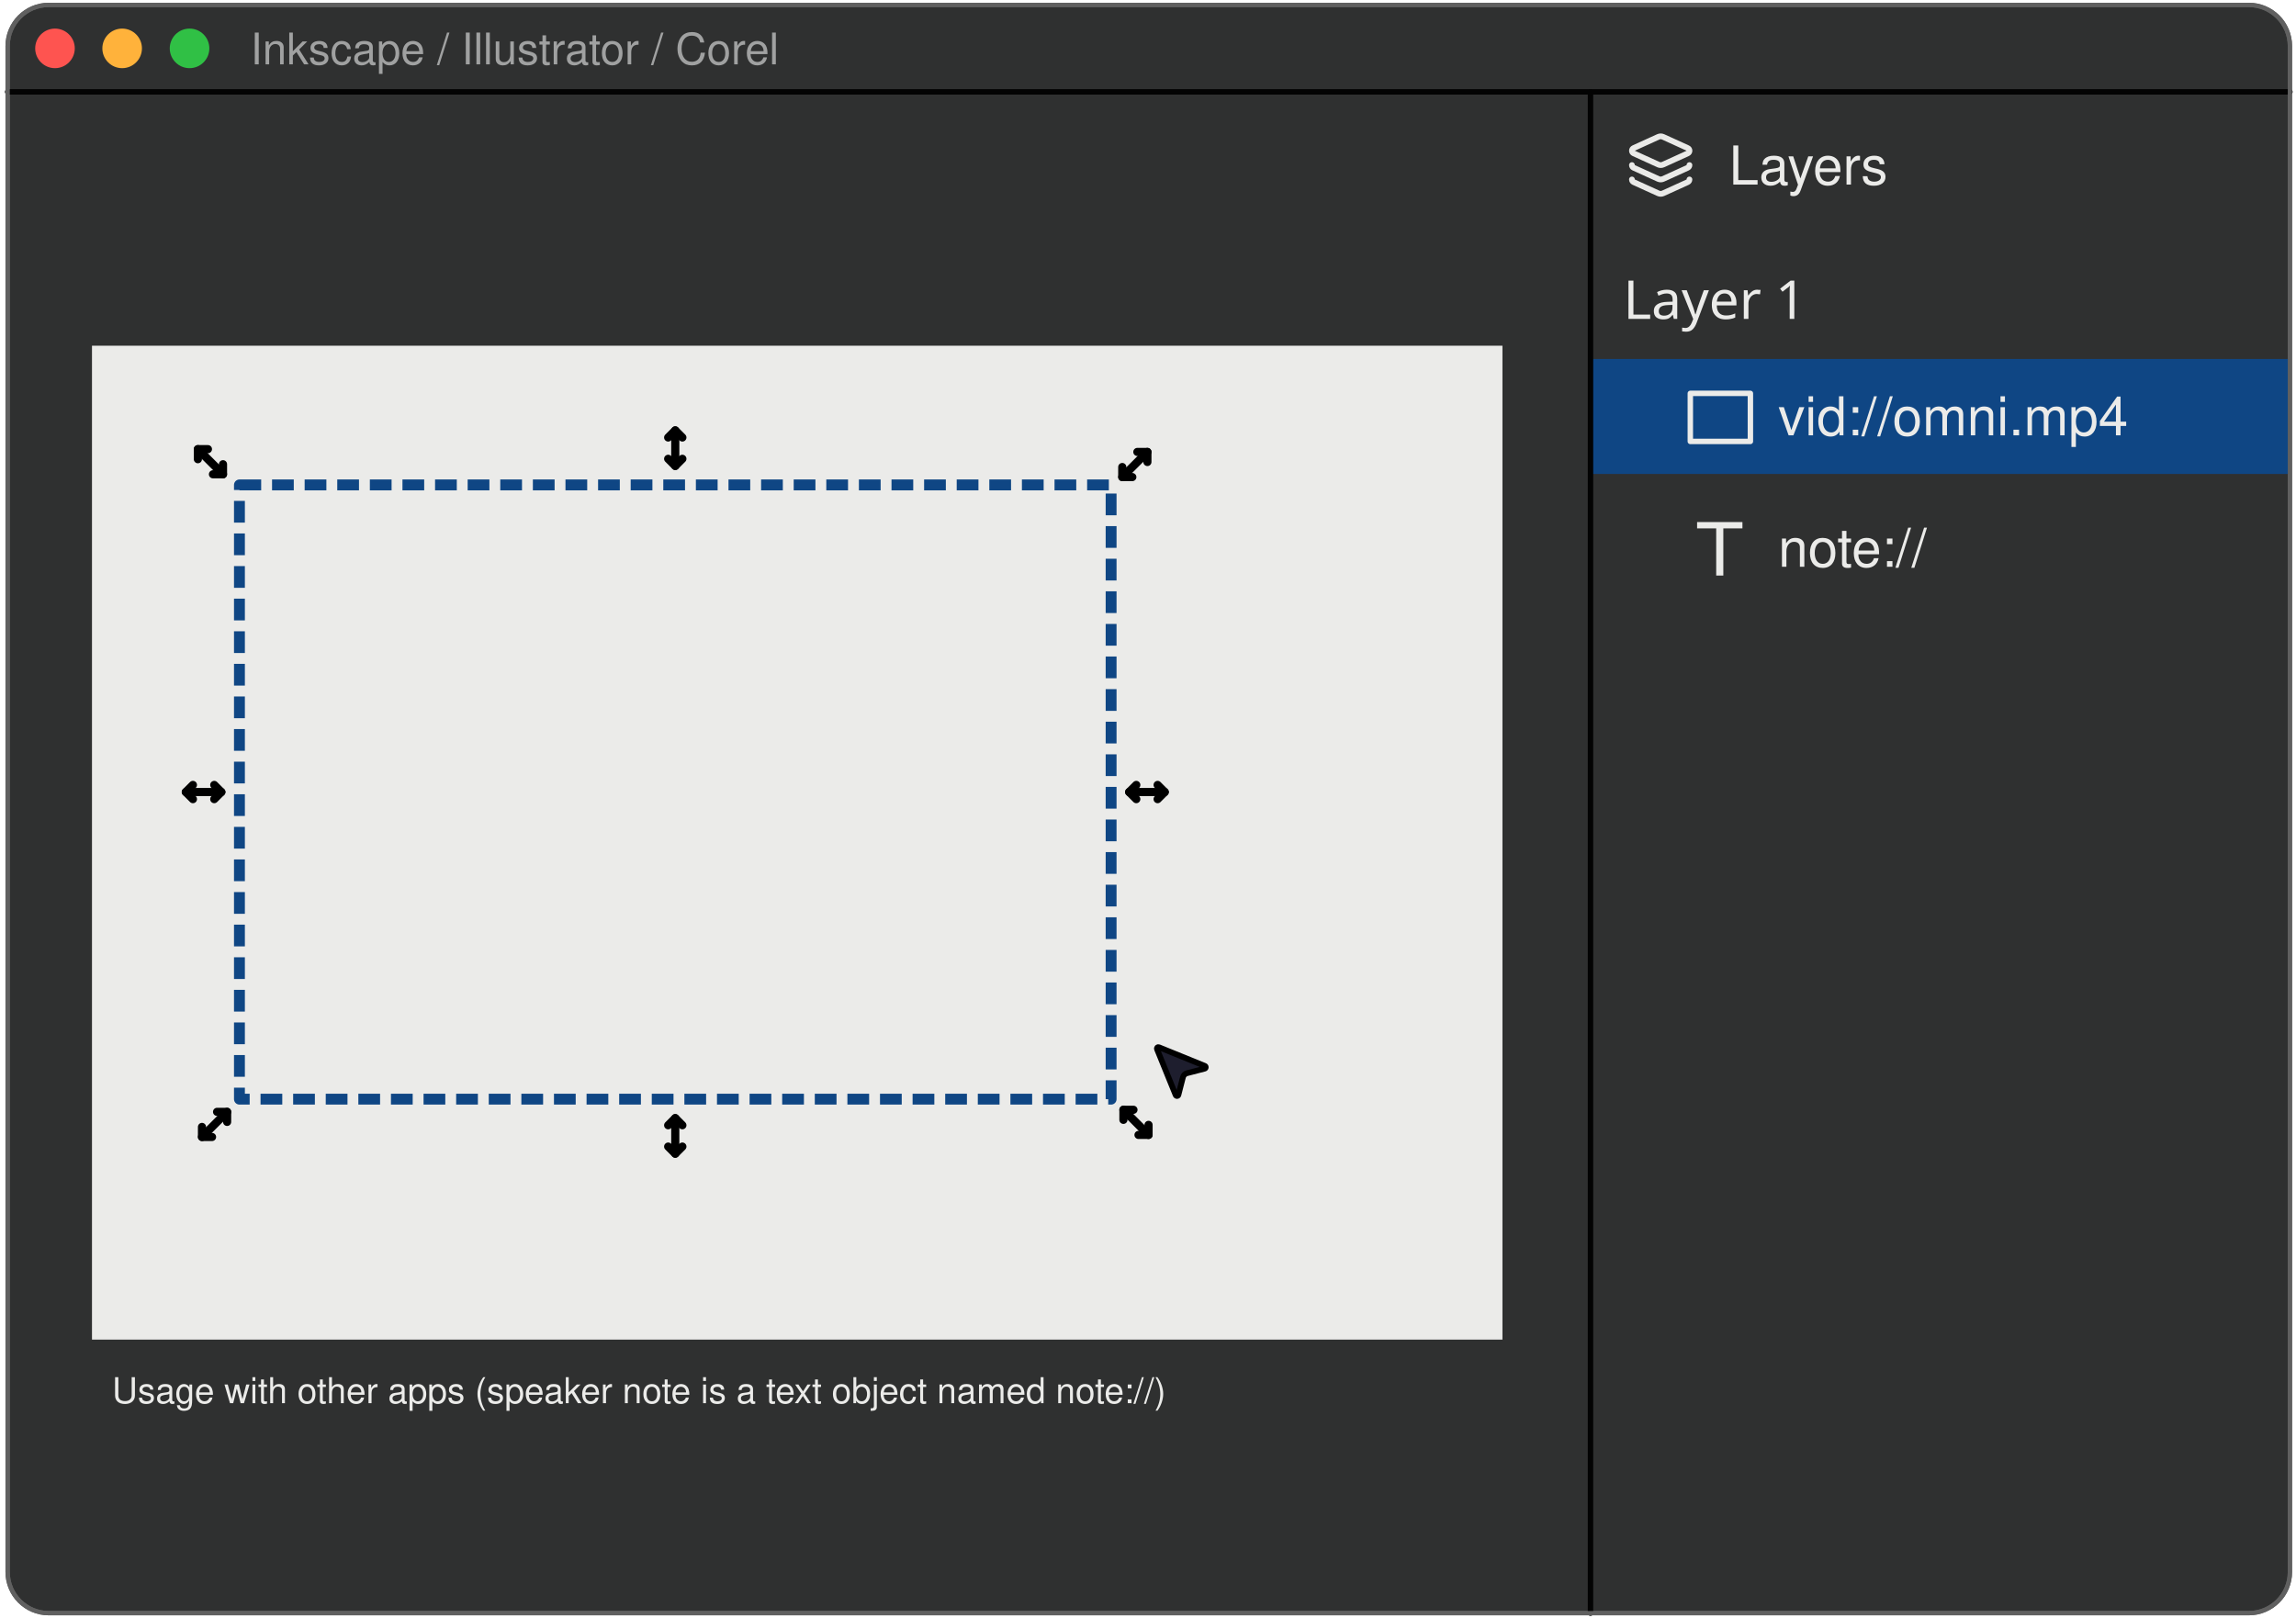
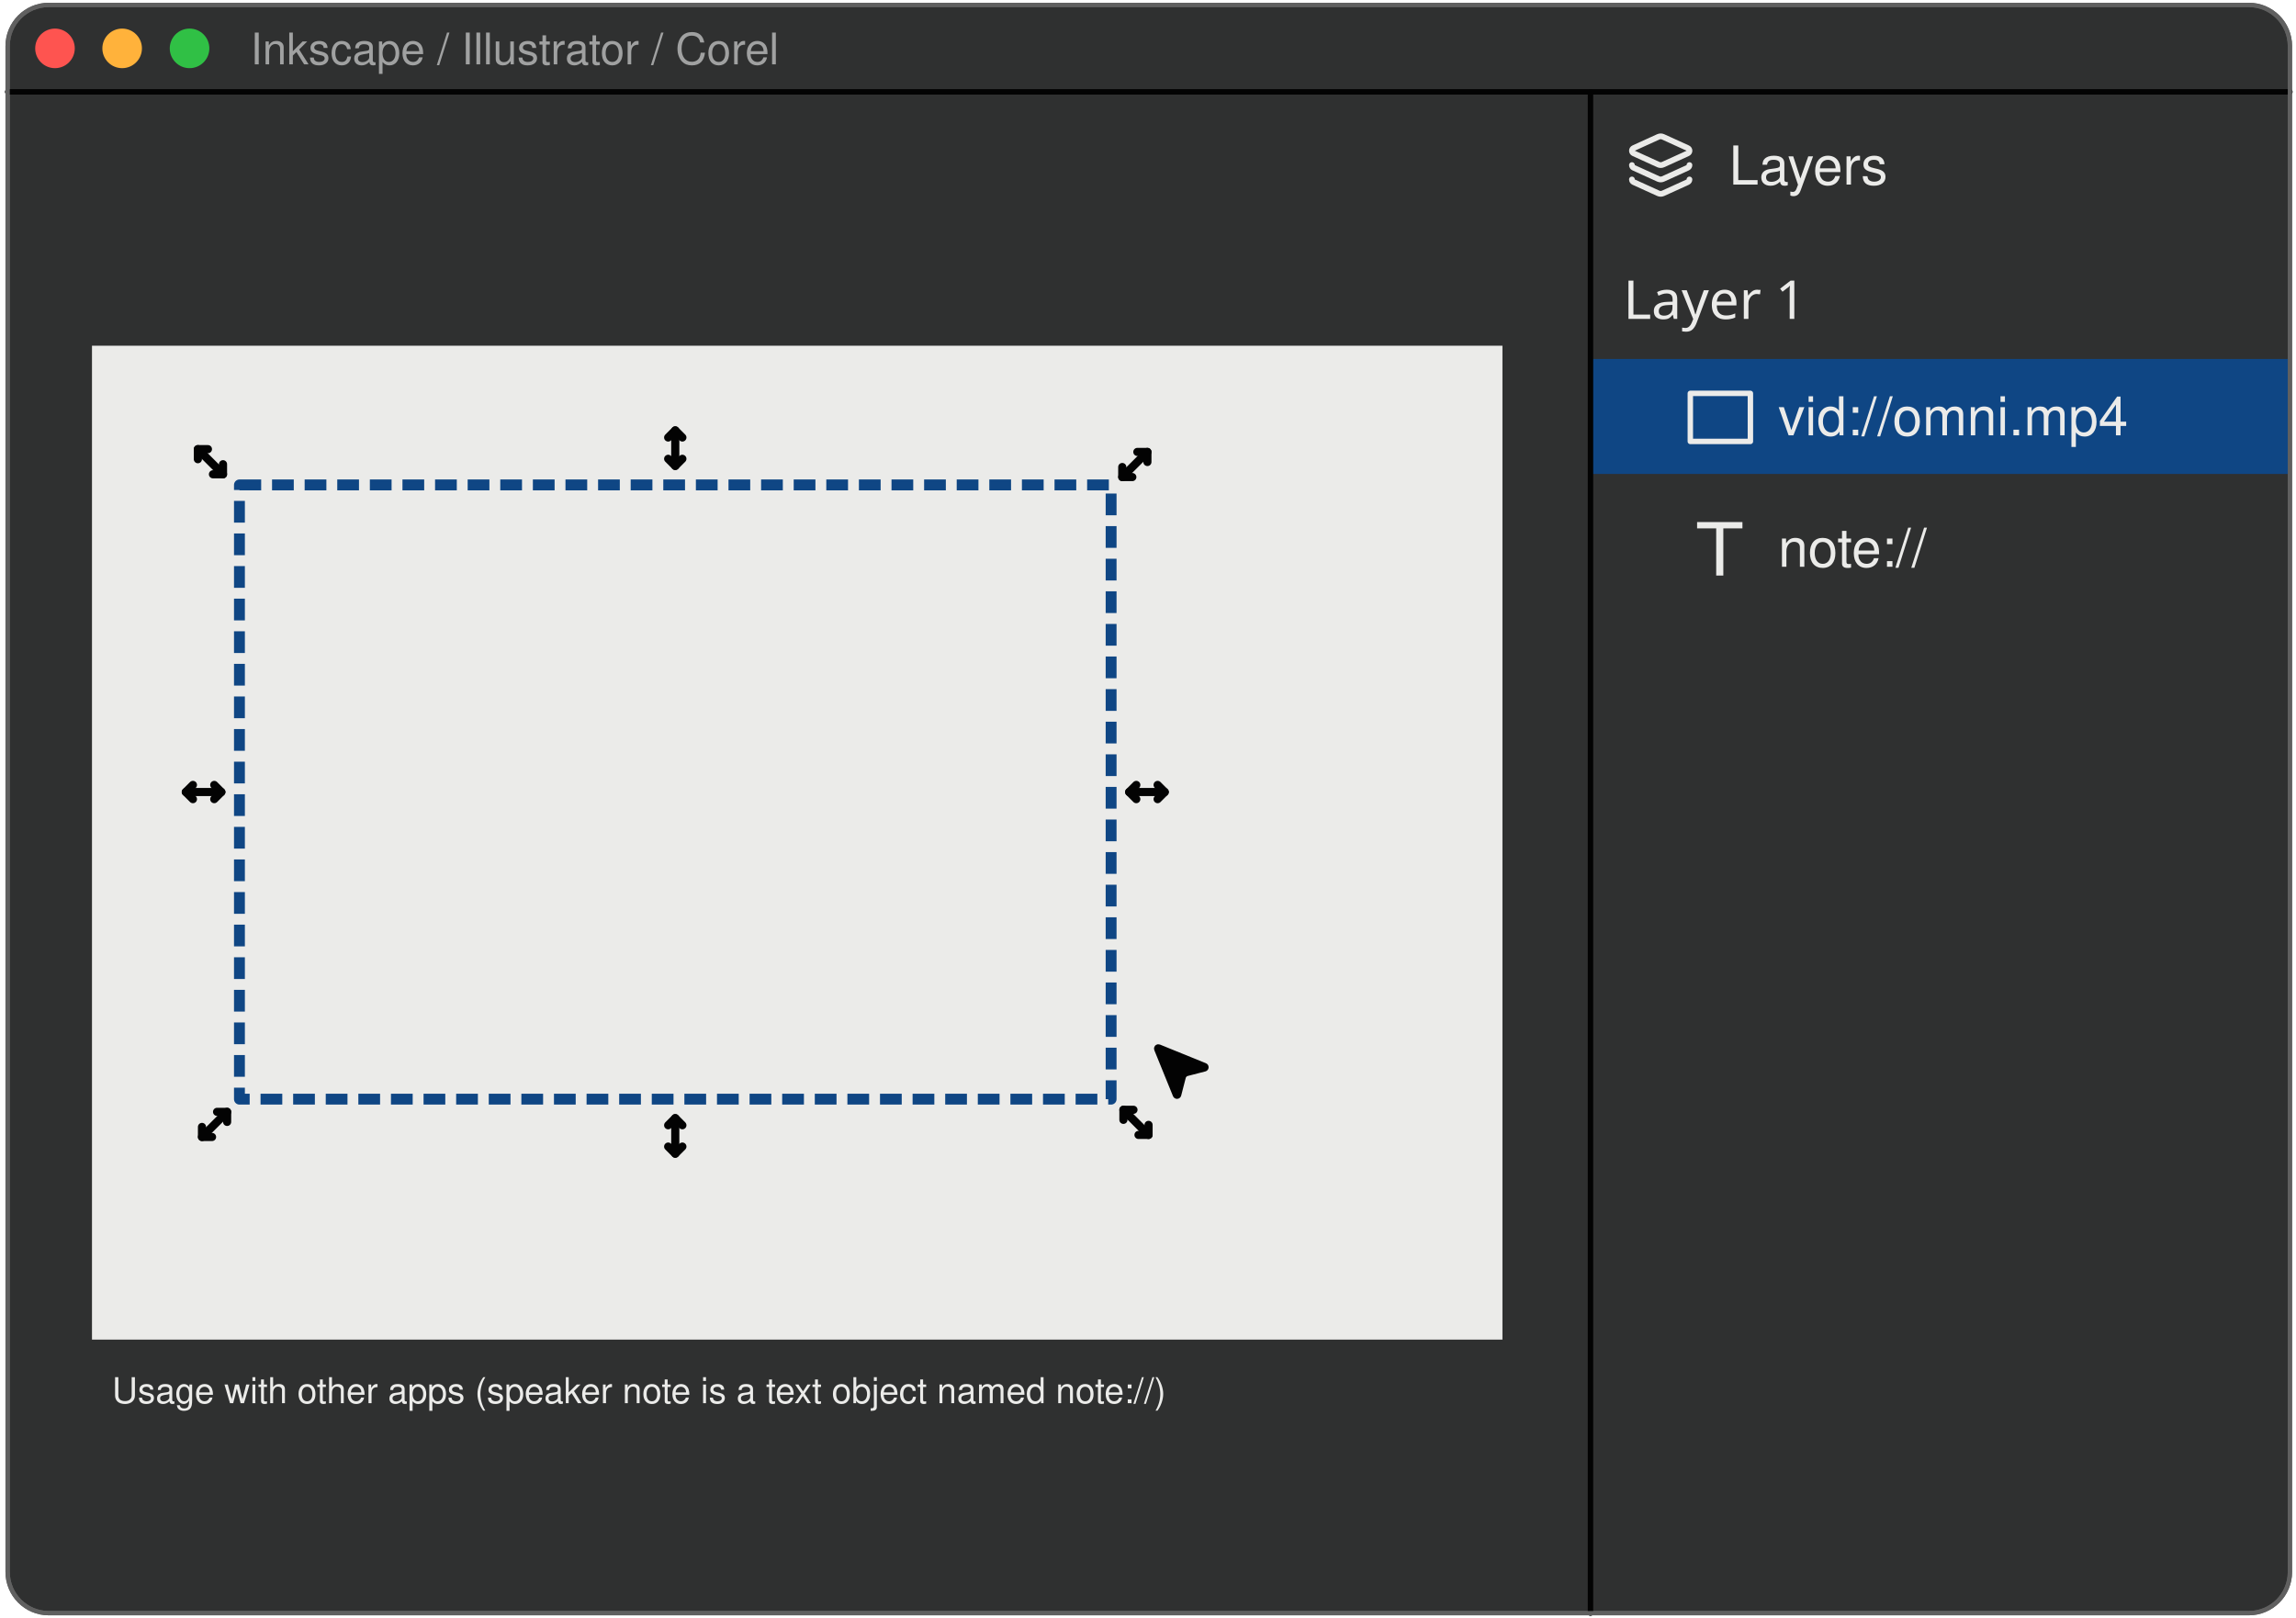
<svg xmlns="http://www.w3.org/2000/svg" width="210mm" height="148mm" viewBox="0 0 210 148" version="1.1" id="svg1" xml:space="preserve">
  <defs id="defs1" />
  <g id="layer1">
    <rect style="fill:#2f3030;fill-opacity:1;stroke:#606060;stroke-width:0.395;stroke-linecap:round;stroke-linejoin:round;stroke-opacity:1" id="rect1" width="208.747" height="147.117" x="0.698" y="0.449" ry="3.764" />
    <circle style="fill:#fe5450;fill-opacity:1;stroke:none;stroke-width:0.239;stroke-linecap:round;stroke-linejoin:round" id="path2" cx="5.029" cy="4.425" r="1.81" />
    <circle style="fill:#ffb23b;fill-opacity:1;stroke:none;stroke-width:0.239;stroke-linecap:round;stroke-linejoin:round" id="circle5" cx="11.172" cy="4.425" r="1.81" />
    <circle style="fill:#30c045;fill-opacity:1;stroke:none;stroke-width:0.239;stroke-linecap:round;stroke-linejoin:round" id="circle6" cx="17.337" cy="4.425" r="1.81" />
    <text xml:space="preserve" style="font-style:normal;font-variant:normal;font-weight:normal;font-stretch:normal;font-size:3.986px;line-height:1.5;font-family:'.Apple Color Emoji UI';-inkscape-font-specification:'.Apple Color Emoji UI';writing-mode:lr-tb;direction:ltr;fill:#a0a1a1;fill-opacity:1;stroke:none;stroke-width:0.32;stroke-linecap:round;stroke-linejoin:round" x="22.9" y="5.888" id="text2">
      <tspan id="tspan2" style="font-style:normal;font-variant:normal;font-weight:normal;font-stretch:normal;font-family:Helvetica;-inkscape-font-specification:Helvetica;fill:#a0a1a1;fill-opacity:1;stroke-width:0.32" x="22.9" y="5.888">Inkscape / Illustrator / Corel</tspan>
    </text>
    <path style="fill:#a0a1a1;fill-opacity:1;stroke:#030303;stroke-width:0.497;stroke-linecap:round;stroke-linejoin:round;stroke-opacity:1" d="M 0.698,8.401 H 209.445" id="path6" />
    <g style="fill:none;stroke:#eaeae8;stroke-width:2;stroke-linecap:round;stroke-linejoin:round;stroke-opacity:1" id="g6" transform="matrix(0.2630049,0,0,0.2630049,148.7358,11.94568)">
      <path d="m 12.83,2.18 a 2,2 0 0 0 -1.66,0 L 2.6,6.08 a 1,1 0 0 0 0,1.83 l 8.58,3.91 a 2,2 0 0 0 1.66,0 l 8.58,-3.9 a 1,1 0 0 0 0,-1.83 z" id="path1" style="stroke:#eaeae8;stroke-opacity:1" />
      <path d="m 2,12 a 1,1 0 0 0 0.58,0.91 l 8.6,3.91 a 2,2 0 0 0 1.65,0 l 8.58,-3.9 A 1,1 0 0 0 22,12" id="path2-8" style="stroke:#eaeae8;stroke-opacity:1" />
      <path d="m 2,17 a 1,1 0 0 0 0.58,0.91 l 8.6,3.91 a 2,2 0 0 0 1.65,0 l 8.58,-3.9 A 1,1 0 0 0 22,17" id="path3" style="stroke:#eaeae8;stroke-opacity:1" />
    </g>
    <text xml:space="preserve" style="font-style:normal;font-variant:normal;font-weight:normal;font-stretch:normal;font-size:4.909px;line-height:1.5;font-family:Helvetica;-inkscape-font-specification:Helvetica;writing-mode:lr-tb;direction:ltr;fill:#ebebe9;fill-opacity:1;stroke:none;stroke-width:0.497;stroke-linecap:round;stroke-linejoin:round;stroke-opacity:1" x="158.144" y="16.883" id="text7">
      <tspan id="tspan7" style="font-style:normal;font-variant:normal;font-weight:normal;font-stretch:normal;font-family:Helvetica;-inkscape-font-specification:Helvetica;fill:#ebebe9;fill-opacity:1;stroke:none;stroke-width:0.497" x="158.144" y="16.883">Layers</tspan>
    </text>
    <rect style="fill:#0f4684;fill-opacity:1;stroke:none;stroke-width:0.48;stroke-linecap:round;stroke-linejoin:round;stroke-opacity:1" id="rect13" width="63.972" height="10.517" x="145.473" y="32.838" />
    <rect style="fill:none;fill-opacity:1;stroke:#ebebe9;stroke-width:0.497;stroke-linecap:round;stroke-linejoin:round;stroke-opacity:1" id="rect7" width="5.495" height="4.396" x="154.602" y="35.984" ry="0" />
    <text xml:space="preserve" style="font-style:normal;font-variant:normal;font-weight:normal;font-stretch:normal;font-size:4.909px;line-height:1.5;font-family:snas-serif;-inkscape-font-specification:snas-serif;writing-mode:lr-tb;direction:ltr;fill:#ebebe9;fill-opacity:1;stroke:none;stroke-width:0.497;stroke-linecap:round;stroke-linejoin:round;stroke-opacity:1" x="148.475" y="29.17" id="text8">
      <tspan id="tspan8" style="fill:#ebebe9;fill-opacity:1;stroke:none;stroke-width:0.497" x="148.475" y="29.17">Layer 1</tspan>
    </text>
    <text xml:space="preserve" style="font-style:normal;font-variant:normal;font-weight:normal;font-stretch:normal;font-size:4.909px;line-height:1.5;font-family:Helvetica;-inkscape-font-specification:Helvetica;writing-mode:lr-tb;direction:ltr;fill:#ebebe9;fill-opacity:1;stroke:none;stroke-width:0.497;stroke-linecap:round;stroke-linejoin:round;stroke-opacity:1" x="162.64" y="39.825" id="text9">
      <tspan id="tspan9" style="font-style:normal;font-variant:normal;font-weight:normal;font-stretch:normal;font-family:Helvetica;-inkscape-font-specification:Helvetica;fill:#ebebe9;fill-opacity:1;stroke:none;stroke-width:0.497" x="162.64" y="39.825">vid://omni.mp4</tspan>
    </text>
    <text xml:space="preserve" style="font-style:normal;font-variant:normal;font-weight:normal;font-stretch:normal;font-size:4.909px;line-height:1.5;font-family:Helvetica;-inkscape-font-specification:Helvetica;writing-mode:lr-tb;direction:ltr;fill:#ebebe9;fill-opacity:1;stroke:none;stroke-width:0.497;stroke-linecap:round;stroke-linejoin:round;stroke-opacity:1" x="162.64" y="51.845" id="text10">
      <tspan id="tspan10" style="font-style:normal;font-variant:normal;font-weight:normal;font-stretch:normal;font-family:Helvetica;-inkscape-font-specification:Helvetica;fill:#ebebe9;fill-opacity:1;stroke:none;stroke-width:0.497" x="162.64" y="51.845">note://</tspan>
    </text>
    <path style="font-size:6.77px;line-height:1.5;font-family:snas-serif;-inkscape-font-specification:snas-serif;fill:#ebebe9;stroke-width:0.681;stroke-linecap:round;stroke-linejoin:round" d="m 159.369,48.334 h -1.748 v 4.315 h -0.651 v -4.315 h -1.748 v -0.578 h 4.147 z" id="text11" aria-label="T" />
    <rect style="fill:#ebebe9;fill-opacity:1;stroke:none;stroke-width:0.307;stroke-linecap:round;stroke-linejoin:round;stroke-opacity:1" id="rect11" width="129.006" height="90.918" x="8.413" y="31.624" />
    <rect style="fill:none;fill-opacity:1;stroke:#0f4684;stroke-width:0.994;stroke-linecap:butt;stroke-linejoin:round;stroke-dasharray:1.988, 0.994;stroke-dashoffset:0;stroke-opacity:1" id="rect12" width="79.726" height="56.188" x="21.9" y="44.358" />
    <path style="fill:#2f3030;fill-opacity:1;stroke:#030303;stroke-width:0.497;stroke-linecap:round;stroke-linejoin:round;stroke-opacity:1" d="M 145.473,8.401 V 147.566" id="path7" />
-     <g id="g41" transform="matrix(0.9940342,0,0,0.9940342,0.6976684,0.4487992)">
-       <g style="fill:none;stroke:currentColor;stroke-width:4.587;stroke-linecap:round;stroke-linejoin:round" id="g13" transform="matrix(0.1635,0,0,0.1635,59.46923,38.82765)">
-         <path d="M 12,2 V 22" id="path1-3" style="stroke-width:4.587;stroke-linecap:round;stroke-linejoin:round" />
-         <path d="m 8,18 4,4 4,-4" id="path2-0" style="stroke-width:4.587;stroke-linecap:round;stroke-linejoin:round" />
-         <path d="m 8,6 4,-4 4,4" id="path3-1" style="stroke-width:4.587;stroke-linecap:round;stroke-linejoin:round" />
+     <g id="g41" transform="matrix(0.9940342,0,0,0.9940342,0.6976684,0.4487992)" style="stroke:#030303;stroke-opacity:1;fill:#030303;fill-opacity:1">
+       <g style="fill:#030303;stroke:#030303;stroke-width:4.587;stroke-linecap:round;stroke-linejoin:round;stroke-opacity:1;fill-opacity:1" id="g13" transform="matrix(0.1635,0,0,0.1635,59.46923,38.82765)">
+         <path d="M 12,2 V 22" id="path1-3" style="stroke-width:4.587;stroke-linecap:round;stroke-linejoin:round;stroke:#030303;stroke-opacity:1;fill:#030303;fill-opacity:1" />
+         <path d="m 8,18 4,4 4,-4" id="path2-0" style="stroke-width:4.587;stroke-linecap:round;stroke-linejoin:round;stroke:#030303;stroke-opacity:1;fill:#030303;fill-opacity:1" />
+         <path d="m 8,6 4,-4 4,4" id="path3-1" style="stroke-width:4.587;stroke-linecap:round;stroke-linejoin:round;stroke:#030303;stroke-opacity:1;fill:#030303;fill-opacity:1" />
      </g>
-       <g style="fill:none;stroke:currentColor;stroke-width:4.587;stroke-linecap:round;stroke-linejoin:round" id="g20" transform="matrix(0.1635,0,0,0.1635,59.46923,102.1189)">
-         <path d="M 12,2 V 22" id="path18" style="stroke-width:4.587;stroke-linecap:round;stroke-linejoin:round" />
-         <path d="m 8,18 4,4 4,-4" id="path19" style="stroke-width:4.587;stroke-linecap:round;stroke-linejoin:round" />
-         <path d="m 8,6 4,-4 4,4" id="path20" style="stroke-width:4.587;stroke-linecap:round;stroke-linejoin:round" />
+       <g style="fill:#030303;stroke:#030303;stroke-width:4.587;stroke-linecap:round;stroke-linejoin:round;stroke-opacity:1;fill-opacity:1" id="g20" transform="matrix(0.1635,0,0,0.1635,59.46923,102.1189)">
+         <path d="M 12,2 V 22" id="path18" style="stroke-width:4.587;stroke-linecap:round;stroke-linejoin:round;stroke:#030303;stroke-opacity:1;fill:#030303;fill-opacity:1" />
+         <path d="m 8,18 4,4 4,-4" id="path19" style="stroke-width:4.587;stroke-linecap:round;stroke-linejoin:round;stroke:#030303;stroke-opacity:1;fill:#030303;fill-opacity:1" />
+         <path d="m 8,6 4,-4 4,4" id="path20" style="stroke-width:4.587;stroke-linecap:round;stroke-linejoin:round;stroke:#030303;stroke-opacity:1;fill:#030303;fill-opacity:1" />
      </g>
-       <g style="fill:none;stroke:currentColor;stroke-width:4.587;stroke-linecap:round;stroke-linejoin:round" id="g23" transform="matrix(0,0.1635,-0.1635,0,106.7942,70.4733)">
-         <path d="M 12,2 V 22" id="path21" style="stroke-width:4.587;stroke-linecap:round;stroke-linejoin:round" />
-         <path d="m 8,18 4,4 4,-4" id="path22" style="stroke-width:4.587;stroke-linecap:round;stroke-linejoin:round" />
-         <path d="m 8,6 4,-4 4,4" id="path23" style="stroke-width:4.587;stroke-linecap:round;stroke-linejoin:round" />
+       <g style="fill:#030303;stroke:#030303;stroke-width:4.587;stroke-linecap:round;stroke-linejoin:round;stroke-opacity:1;fill-opacity:1" id="g23" transform="matrix(0,0.1635,-0.1635,0,106.7942,70.4733)">
+         <path d="M 12,2 V 22" id="path21" style="stroke-width:4.587;stroke-linecap:round;stroke-linejoin:round;stroke:#030303;stroke-opacity:1;fill:#030303;fill-opacity:1" />
+         <path d="m 8,18 4,4 4,-4" id="path22" style="stroke-width:4.587;stroke-linecap:round;stroke-linejoin:round;stroke:#030303;stroke-opacity:1;fill:#030303;fill-opacity:1" />
+         <path d="m 8,6 4,-4 4,4" id="path23" style="stroke-width:4.587;stroke-linecap:round;stroke-linejoin:round;stroke:#030303;stroke-opacity:1;fill:#030303;fill-opacity:1" />
      </g>
-       <g style="fill:none;stroke:currentColor;stroke-width:4.587;stroke-linecap:round;stroke-linejoin:round" id="g26" transform="matrix(0,0.1635,-0.1635,0,19.99231,70.4733)">
-         <path d="M 12,2 V 22" id="path24" style="stroke-width:4.587;stroke-linecap:round;stroke-linejoin:round" />
-         <path d="m 8,18 4,4 4,-4" id="path25" style="stroke-width:4.587;stroke-linecap:round;stroke-linejoin:round" />
-         <path d="m 8,6 4,-4 4,4" id="path26" style="stroke-width:4.587;stroke-linecap:round;stroke-linejoin:round" />
+       <g style="fill:#030303;stroke:#030303;stroke-width:4.587;stroke-linecap:round;stroke-linejoin:round;stroke-opacity:1;fill-opacity:1" id="g26" transform="matrix(0,0.1635,-0.1635,0,19.99231,70.4733)">
+         <path d="M 12,2 V 22" id="path24" style="stroke-width:4.587;stroke-linecap:round;stroke-linejoin:round;stroke:#030303;stroke-opacity:1;fill:#030303;fill-opacity:1" />
+         <path d="m 8,18 4,4 4,-4" id="path25" style="stroke-width:4.587;stroke-linecap:round;stroke-linejoin:round;stroke:#030303;stroke-opacity:1;fill:#030303;fill-opacity:1" />
+         <path d="m 8,6 4,-4 4,4" id="path26" style="stroke-width:4.587;stroke-linecap:round;stroke-linejoin:round;stroke:#030303;stroke-opacity:1;fill:#030303;fill-opacity:1" />
      </g>
-       <g style="fill:none;stroke:currentColor;stroke-width:4.587;stroke-linecap:round;stroke-linejoin:round" id="g29" transform="matrix(0.115612,0.115612,-0.115612,0.115612,19.03998,100.2479)">
-         <path d="M 12,2 V 22" id="path27" style="stroke-width:4.587;stroke-linecap:round;stroke-linejoin:round" />
-         <path d="m 8,18 4,4 4,-4" id="path28" style="stroke-width:4.587;stroke-linecap:round;stroke-linejoin:round" />
-         <path d="m 8,6 4,-4 4,4" id="path29" style="stroke-width:4.587;stroke-linecap:round;stroke-linejoin:round" />
+       <g style="fill:#030303;stroke:#030303;stroke-width:4.587;stroke-linecap:round;stroke-linejoin:round;stroke-opacity:1;fill-opacity:1" id="g29" transform="matrix(0.115612,0.115612,-0.115612,0.115612,19.03998,100.2479)">
+         <path d="M 12,2 V 22" id="path27" style="stroke-width:4.587;stroke-linecap:round;stroke-linejoin:round;stroke:#030303;stroke-opacity:1;fill:#030303;fill-opacity:1" />
+         <path d="m 8,18 4,4 4,-4" id="path28" style="stroke-width:4.587;stroke-linecap:round;stroke-linejoin:round;stroke:#030303;stroke-opacity:1;fill:#030303;fill-opacity:1" />
+         <path d="m 8,6 4,-4 4,4" id="path29" style="stroke-width:4.587;stroke-linecap:round;stroke-linejoin:round;stroke:#030303;stroke-opacity:1;fill:#030303;fill-opacity:1" />
      </g>
-       <g style="fill:none;stroke:currentColor;stroke-width:4.587;stroke-linecap:round;stroke-linejoin:round" id="g32" transform="matrix(-0.115612,0.115612,0.115612,0.115612,103.8225,100.0586)">
-         <path d="M 12,2 V 22" id="path30" style="stroke-width:4.587;stroke-linecap:round;stroke-linejoin:round" />
-         <path d="m 8,18 4,4 4,-4" id="path31" style="stroke-width:4.587;stroke-linecap:round;stroke-linejoin:round" />
-         <path d="m 8,6 4,-4 4,4" id="path32" style="stroke-width:4.587;stroke-linecap:round;stroke-linejoin:round" />
+       <g style="fill:#030303;stroke:#030303;stroke-width:4.587;stroke-linecap:round;stroke-linejoin:round;stroke-opacity:1;fill-opacity:1" id="g32" transform="matrix(-0.115612,0.115612,0.115612,0.115612,103.8225,100.0586)">
+         <path d="M 12,2 V 22" id="path30" style="stroke-width:4.587;stroke-linecap:round;stroke-linejoin:round;stroke:#030303;stroke-opacity:1;fill:#030303;fill-opacity:1" />
+         <path d="m 8,18 4,4 4,-4" id="path31" style="stroke-width:4.587;stroke-linecap:round;stroke-linejoin:round;stroke:#030303;stroke-opacity:1;fill:#030303;fill-opacity:1" />
+         <path d="m 8,6 4,-4 4,4" id="path32" style="stroke-width:4.587;stroke-linecap:round;stroke-linejoin:round;stroke:#030303;stroke-opacity:1;fill:#030303;fill-opacity:1" />
      </g>
-       <g style="fill:none;stroke:currentColor;stroke-width:4.587;stroke-linecap:round;stroke-linejoin:round" id="g37" transform="matrix(0.115612,-0.115612,-0.115612,-0.115612,18.66136,44.81198)">
-         <path d="M 12,2 V 22" id="path35" style="stroke-width:4.587;stroke-linecap:round;stroke-linejoin:round" />
-         <path d="m 8,18 4,4 4,-4" id="path36" style="stroke-width:4.587;stroke-linecap:round;stroke-linejoin:round" />
-         <path d="m 8,6 4,-4 4,4" id="path37" style="stroke-width:4.587;stroke-linecap:round;stroke-linejoin:round" />
+       <g style="fill:#030303;stroke:#030303;stroke-width:4.587;stroke-linecap:round;stroke-linejoin:round;stroke-opacity:1;fill-opacity:1" id="g37" transform="matrix(0.115612,-0.115612,-0.115612,-0.115612,18.66136,44.81198)">
+         <path d="M 12,2 V 22" id="path35" style="stroke-width:4.587;stroke-linecap:round;stroke-linejoin:round;stroke:#030303;stroke-opacity:1;fill:#030303;fill-opacity:1" />
+         <path d="m 8,18 4,4 4,-4" id="path36" style="stroke-width:4.587;stroke-linecap:round;stroke-linejoin:round;stroke:#030303;stroke-opacity:1;fill:#030303;fill-opacity:1" />
+         <path d="m 8,6 4,-4 4,4" id="path37" style="stroke-width:4.587;stroke-linecap:round;stroke-linejoin:round;stroke:#030303;stroke-opacity:1;fill:#030303;fill-opacity:1" />
      </g>
-       <g style="fill:none;stroke:currentColor;stroke-width:4.587;stroke-linecap:round;stroke-linejoin:round" id="g40" transform="matrix(-0.115612,-0.115612,0.115612,-0.115612,103.7166,45.06888)">
-         <path d="M 12,2 V 22" id="path38" style="stroke-width:4.587;stroke-linecap:round;stroke-linejoin:round" />
-         <path d="m 8,18 4,4 4,-4" id="path39" style="stroke-width:4.587;stroke-linecap:round;stroke-linejoin:round" />
-         <path d="m 8,6 4,-4 4,4" id="path40" style="stroke-width:4.587;stroke-linecap:round;stroke-linejoin:round" />
+       <g style="fill:#030303;stroke:#030303;stroke-width:4.587;stroke-linecap:round;stroke-linejoin:round;stroke-opacity:1;fill-opacity:1" id="g40" transform="matrix(-0.115612,-0.115612,0.115612,-0.115612,103.7166,45.06888)">
+         <path d="M 12,2 V 22" id="path38" style="stroke-width:4.587;stroke-linecap:round;stroke-linejoin:round;stroke:#030303;stroke-opacity:1;fill:#030303;fill-opacity:1" />
+         <path d="m 8,18 4,4 4,-4" id="path39" style="stroke-width:4.587;stroke-linecap:round;stroke-linejoin:round;stroke:#030303;stroke-opacity:1;fill:#030303;fill-opacity:1" />
+         <path d="m 8,6 4,-4 4,4" id="path40" style="stroke-width:4.587;stroke-linecap:round;stroke-linejoin:round;stroke:#030303;stroke-opacity:1;fill:#030303;fill-opacity:1" />
      </g>
    </g>
-     <g style="fill:#1e1e2e;fill-opacity:1;stroke:currentColor;stroke-width:2;stroke-linecap:round;stroke-linejoin:round" id="g42" transform="matrix(0.2630049,0,0,0.2630049,104.7594,94.73364)">
-       <path d="M 4.037,4.688 A 0.495,0.495 0 0 1 4.688,4.037 l 16,6.5 a 0.5,0.5 0 0 1 -0.063,0.947 l -6.124,1.58 a 2,2 0 0 0 -1.438,1.435 l -1.579,6.126 a 0.5,0.5 0 0 1 -0.947,0.063 z" id="path1-8" style="fill:#1e1e2e;fill-opacity:1" />
+     <g style="fill:#030303;fill-opacity:1;stroke:#030303;stroke-width:2;stroke-linecap:round;stroke-linejoin:round;stroke-opacity:1" id="g42" transform="matrix(0.2630049,0,0,0.2630049,104.7594,94.73364)">
+       <path d="M 4.037,4.688 A 0.495,0.495 0 0 1 4.688,4.037 l 16,6.5 a 0.5,0.5 0 0 1 -0.063,0.947 l -6.124,1.58 a 2,2 0 0 0 -1.438,1.435 l -1.579,6.126 a 0.5,0.5 0 0 1 -0.947,0.063 z" id="path1-8" style="fill:#030303;fill-opacity:1;stroke:#030303;stroke-opacity:1" />
    </g>
    <text xml:space="preserve" style="font-style:normal;font-variant:normal;font-weight:normal;font-stretch:normal;font-size:3.257px;line-height:1.5;font-family:Helvetica;-inkscape-font-specification:Helvetica;writing-mode:lr-tb;direction:ltr;fill:#ebebe9;fill-opacity:1;stroke:none;stroke-width:0.495;stroke-linecap:round;stroke-linejoin:round;stroke-dasharray:1.319, 0.659;stroke-dashoffset:0;stroke-opacity:1" x="10.245" y="128.356" id="text42">
      <tspan id="tspan42" style="font-style:normal;font-variant:normal;font-weight:normal;font-stretch:normal;font-family:Helvetica;-inkscape-font-specification:Helvetica;fill:#ebebe9;fill-opacity:1;stroke:none;stroke-width:0.495" x="10.245" y="128.356" dx="0 0 0 0 0 0 0 0 0 0 0 0 0 0 0 0 0 0 0 0 0 0 0 0 0 0 0 -0.118">Usage with other apps (speaker note is a text object named note://)</tspan>
    </text>
    <rect style="fill:none;fill-opacity:1;stroke:#606060;stroke-width:0.395;stroke-linecap:round;stroke-linejoin:round;stroke-opacity:1" id="rect43" width="208.747" height="147.117" x="0.698" y="0.449" ry="3.764" />
  </g>
</svg>
